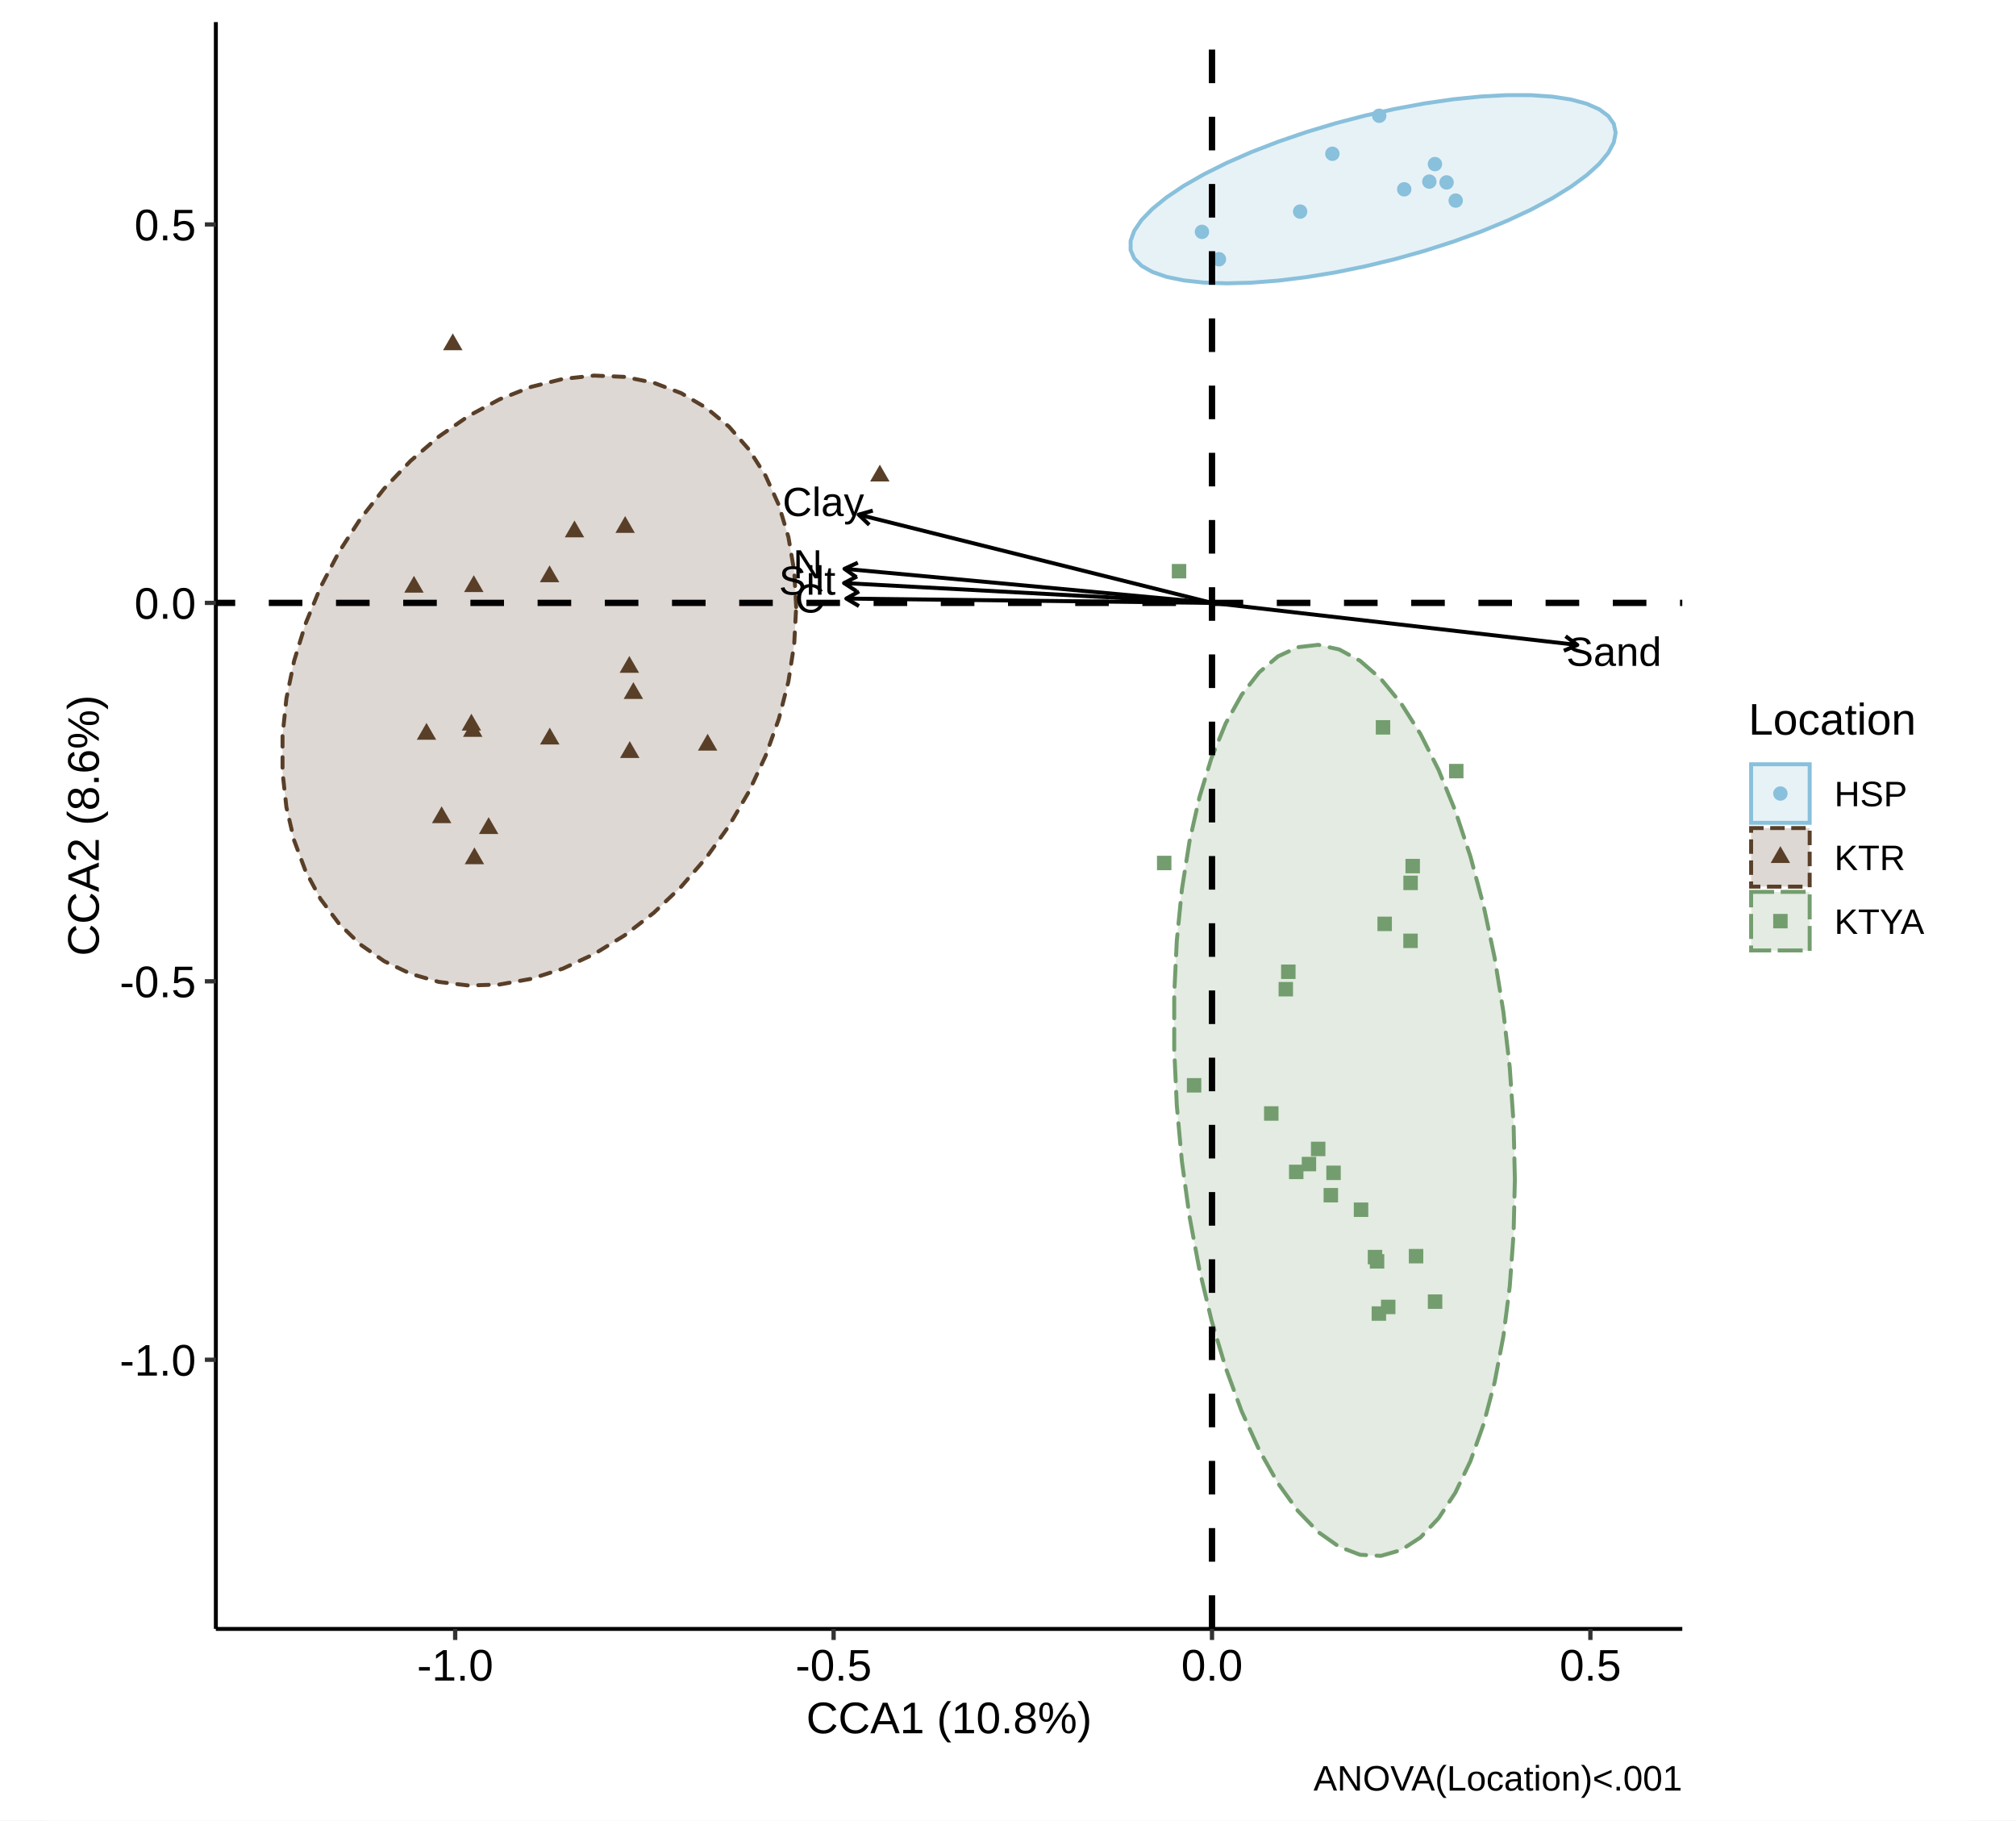
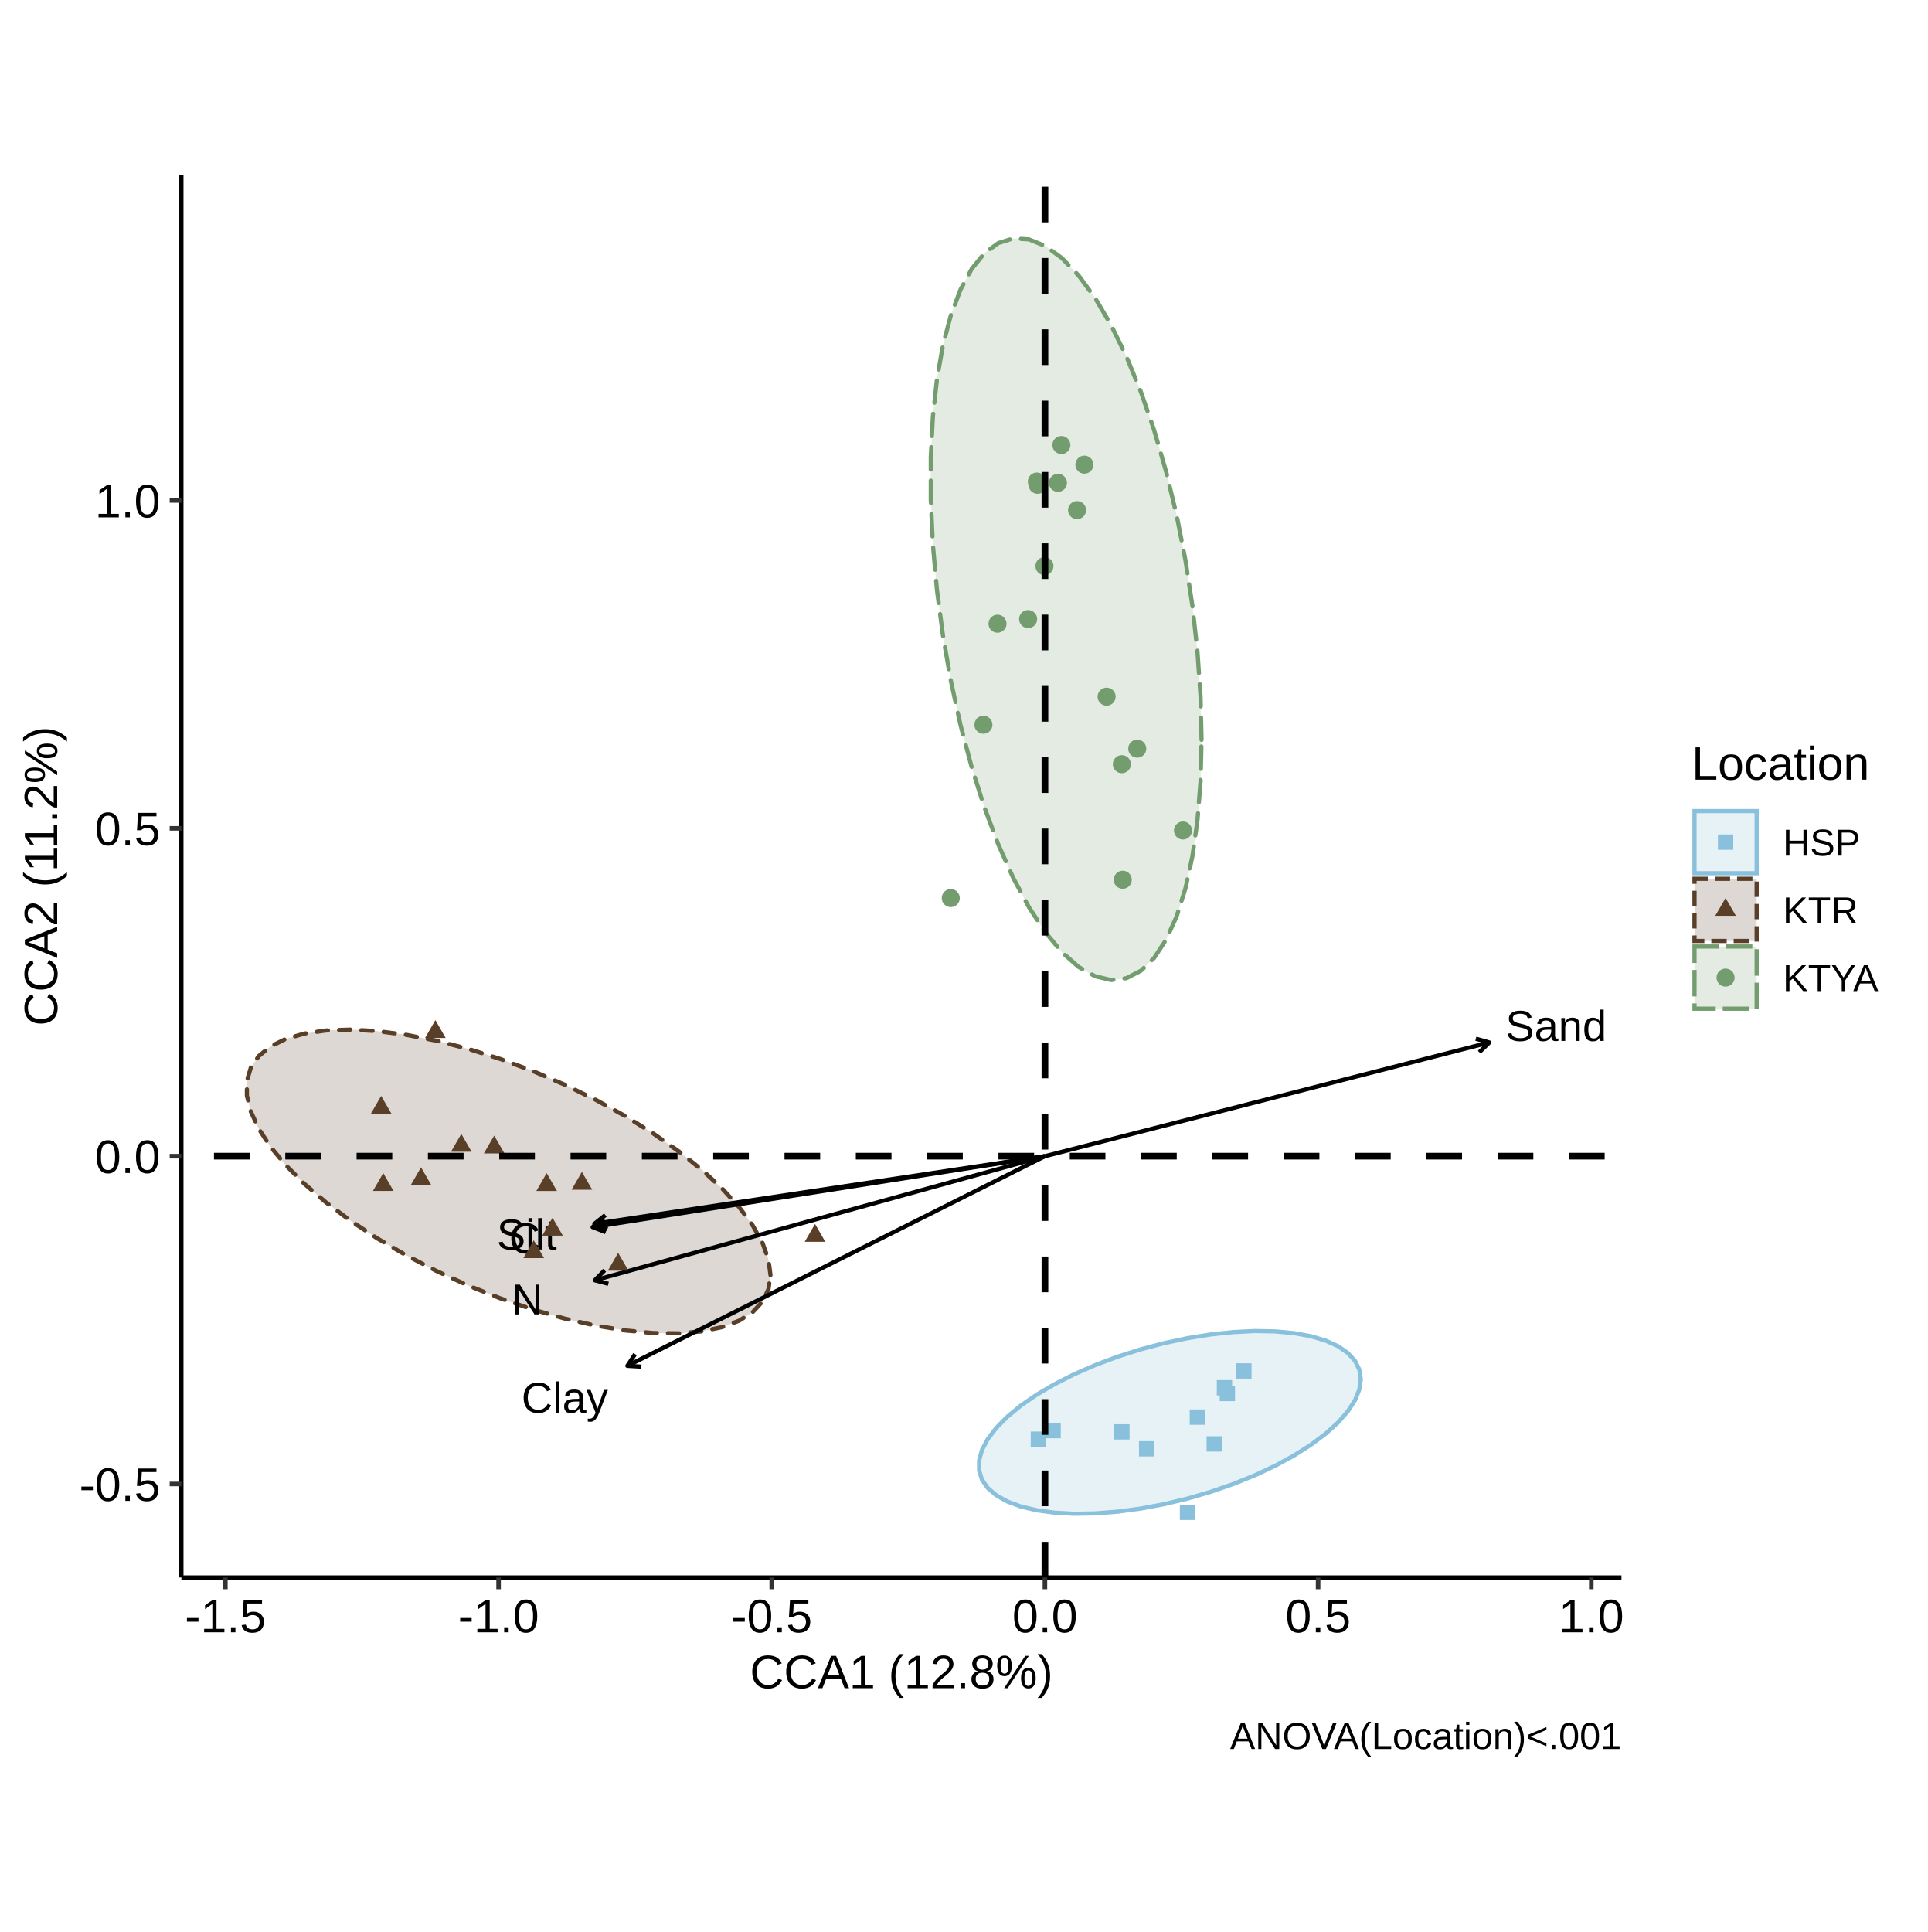
- <svg xmlns="http://www.w3.org/2000/svg" class="svglite" width="546.00pt" height="493.00pt" viewBox="0 0 546.00 493.00">
+ <svg xmlns="http://www.w3.org/2000/svg" class="svglite" width="492.00pt" height="493.00pt" viewBox="0 0 492.00 493.00">
  <defs>
    <style type="text/css">
    .svglite line, .svglite polyline, .svglite polygon, .svglite path, .svglite rect, .svglite circle {
      fill: none;
      stroke: #000000;
      stroke-linecap: round;
      stroke-linejoin: round;
      stroke-miterlimit: 10.00;
    }
  </style>
  </defs>
  <rect width="100%" height="100%" style="stroke: none; fill: #FFFFFF;" />
  <defs>
-     <clipPath id="cpMC4wMHw1NDYuMDB8MC4wMHw0OTMuMDA=">
-       <rect x="0.00" y="0.00" width="546.00" height="493.00" />
+     <clipPath id="cpMC4wMHw0OTIuMDB8MC4wMHw0OTMuMDA=">
+       <rect x="0.00" y="0.00" width="492.00" height="493.00" />
    </clipPath>
  </defs>
-   <g clip-path="url(#cpMC4wMHw1NDYuMDB8MC4wMHw0OTMuMDA=)">
+   <g clip-path="url(#cpMC4wMHw0OTIuMDB8MC4wMHw0OTMuMDA=)">
</g>
  <defs>
-     <clipPath id="cpMTIuMTd8NTMzLjgzfDAuMDB8NDkzLjAw">
-       <rect x="12.17" y="0.00" width="521.66" height="493.00" />
+     <clipPath id="cpMC4wMHw0OTIuMDB8MzguNjB8NDU0LjQw">
+       <rect x="0.00" y="38.60" width="492.00" height="415.81" />
    </clipPath>
  </defs>
-   <g clip-path="url(#cpMTIuMTd8NTMzLjgzfDAuMDB8NDkzLjAw)">
-     <rect x="12.17" y="-0" width="521.66" height="493.00" style="stroke-width: 1.16; stroke: #FFFFFF; fill: #FFFFFF;" />
+   <g clip-path="url(#cpMC4wMHw0OTIuMDB8MzguNjB8NDU0LjQw)">
+     <rect x="0.00" y="38.60" width="492.00" height="415.81" style="stroke-width: 1.16; stroke: #FFFFFF; fill: #FFFFFF;" />
  </g>
-   <g clip-path="url(#cpMC4wMHw1NDYuMDB8MC4wMHw0OTMuMDA=)">
+   <g clip-path="url(#cpMC4wMHw0OTIuMDB8MC4wMHw0OTMuMDA=)">
</g>
  <defs>
-     <clipPath id="cpNTguNDZ8NDU1LjYyfDUuOTh8NDQxLjEz">
-       <rect x="58.46" y="5.98" width="397.16" height="435.16" />
+     <clipPath id="cpNDYuMjl8NDEzLjc5fDQ0LjU3fDQwMi41NA==">
+       <rect x="46.29" y="44.57" width="367.50" height="357.96" />
    </clipPath>
  </defs>
-   <g clip-path="url(#cpNTguNDZ8NDU1LjYyfDUuOTh8NDQxLjEz)">
-     <rect x="58.46" y="5.98" width="397.16" height="435.16" style="stroke-width: 1.16; stroke: none; fill: #FFFFFF;" />
-     <polygon points="437.57,35.94 437.07,33.55 435.58,31.42 433.13,29.60 429.74,28.10 425.48,26.95 420.41,26.17 414.60,25.77 408.14,25.76 401.13,26.13 393.67,26.88 385.89,28.00 377.89,29.48 369.80,31.28 361.74,33.38 353.83,35.76 346.20,38.37 338.95,41.17 332.20,44.13 326.06,47.20 320.60,50.32 315.93,53.46 312.10,56.57 309.17,59.59 307.20,62.49 306.21,65.22 306.21,67.73 307.20,70.00 309.17,71.98 312.10,73.64 315.93,74.97 320.60,75.93 326.06,76.53 332.20,76.73 338.95,76.55 346.20,75.99 353.83,75.05 361.74,73.75 369.80,72.11 377.89,70.15 385.89,67.91 393.67,65.41 401.13,62.70 408.14,59.81 414.60,56.79 420.41,53.69 425.48,50.55 429.74,47.43 433.13,44.36 435.58,41.39 437.07,38.57 437.57,35.94 " style="stroke-width: 1.07; stroke: #89C0DB; fill: #89C0DB; fill-opacity: 0.20;" />
-     <polygon points="215.63,164.40 215.10,154.69 213.53,145.44 210.93,136.77 207.34,128.83 202.83,121.72 197.46,115.57 191.30,110.46 184.46,106.46 177.04,103.65 169.15,102.06 160.90,101.71 152.43,102.62 143.86,104.77 135.33,108.12 126.95,112.62 118.87,118.22 111.20,124.81 104.05,132.31 97.54,140.60 91.77,149.54 86.81,159.02 82.76,168.88 79.66,178.97 77.57,189.14 76.52,199.24 76.52,209.12 77.57,218.61 79.66,227.59 82.76,235.91 86.81,243.45 91.77,250.09 97.54,255.74 104.05,260.30 111.20,263.71 118.87,265.92 126.95,266.89 135.33,266.61 143.86,265.08 152.43,262.32 160.90,258.38 169.15,253.32 177.04,247.22 184.46,240.16 191.30,232.25 197.46,223.62 202.83,214.39 207.34,204.71 210.93,194.71 213.53,184.56 215.10,174.40 215.63,164.40 " style="stroke-width: 1.07; stroke: #593F28; stroke-dasharray: 2.85,2.85; fill: #593F28; fill-opacity: 0.20;" />
-     <polygon points="410.28,319.38 409.93,304.28 408.89,289.08 407.17,274.02 404.79,259.33 401.80,245.22 398.23,231.91 394.15,219.60 389.61,208.49 384.69,198.73 379.45,190.47 373.99,183.85 368.37,178.96 362.69,175.87 357.02,174.63 351.47,175.27 346.11,177.76 341.02,182.08 336.28,188.16 331.96,195.90 328.13,205.19 324.85,215.89 322.16,227.84 320.10,240.84 318.72,254.72 318.02,269.25 318.02,284.22 318.72,299.39 320.10,314.55 322.16,329.46 324.85,343.89 328.13,357.62 331.96,370.45 336.28,382.19 341.02,392.64 346.11,401.67 351.47,409.12 357.02,414.89 362.69,418.89 368.37,421.05 373.99,421.35 379.45,419.78 384.69,416.37 389.61,411.16 394.15,404.24 398.23,395.71 401.80,385.69 404.79,374.35 407.17,361.85 408.89,348.38 409.93,334.15 410.28,319.38 " style="stroke-width: 1.07; stroke: #739D6E; stroke-dasharray: 5.69,2.85; fill: #739D6E; fill-opacity: 0.20;" />
-     <line x1="328.25" y1="163.27" x2="427.19" y2="174.66" style="stroke-width: 1.07; stroke-linecap: butt;" />
-     <polyline points="423.55,176.23 427.19,174.66 424.00,172.29 " style="stroke-width: 1.07; stroke-linecap: butt;" />
-     <line x1="328.25" y1="163.27" x2="232.56" y2="139.37" style="stroke-width: 1.07; stroke-linecap: butt;" />
-     <polyline points="236.38,138.28 232.56,139.37 235.42,142.13 " style="stroke-width: 1.07; stroke-linecap: butt;" />
-     <line x1="328.25" y1="163.27" x2="228.59" y2="157.90" style="stroke-width: 1.07; stroke-linecap: butt;" />
-     <polyline points="232.13,156.10 228.59,157.90 231.92,160.06 " style="stroke-width: 1.07; stroke-linecap: butt;" />
-     <line x1="328.25" y1="163.27" x2="229.21" y2="162.10" style="stroke-width: 1.07; stroke-linecap: butt;" />
-     <polyline points="232.67,160.16 229.21,162.10 232.63,164.13 " style="stroke-width: 1.07; stroke-linecap: butt;" />
-     <line x1="328.25" y1="163.27" x2="228.71" y2="154.04" style="stroke-width: 1.07; stroke-linecap: butt;" />
-     <polyline points="232.32,152.38 228.71,154.04 231.95,156.34 " style="stroke-width: 1.07; stroke-linecap: butt;" />
-     <text x="437.08" y="180.32" text-anchor="middle" style="font-size: 11.04px; font-family: Arial;" textLength="25.76px" lengthAdjust="spacingAndGlyphs">Sand</text>
-     <text x="222.99" y="139.75" text-anchor="middle" style="font-size: 11.04px; font-family: Arial;" textLength="22.06px" lengthAdjust="spacingAndGlyphs">Clay</text>
-     <text x="218.63" y="161.05" text-anchor="middle" style="font-size: 11.04px; font-family: Arial;" textLength="15.32px" lengthAdjust="spacingAndGlyphs">Silt</text>
-     <text x="219.31" y="165.88" text-anchor="middle" style="font-size: 11.04px; font-family: Arial;" textLength="7.96px" lengthAdjust="spacingAndGlyphs">C</text>
-     <text x="218.76" y="156.62" text-anchor="middle" style="font-size: 11.04px; font-family: Arial;" textLength="7.96px" lengthAdjust="spacingAndGlyphs">N</text>
-     <polygon points="122.63,90.28 125.26,94.84 119.99,94.84 " style="stroke-width: 0.71; stroke: none; fill: #593F28;" />
-     <polygon points="155.59,140.95 158.22,145.51 152.96,145.51 " style="stroke-width: 0.71; stroke: none; fill: #593F28;" />
-     <polygon points="128.32,155.77 130.96,160.33 125.69,160.33 " style="stroke-width: 0.71; stroke: none; fill: #593F28;" />
-     <polygon points="170.56,200.70 173.19,205.26 167.93,205.26 " style="stroke-width: 0.71; stroke: none; fill: #593F28;" />
-     <polygon points="112.12,155.94 114.75,160.50 109.49,160.50 " style="stroke-width: 0.71; stroke: none; fill: #593F28;" />
-     <polygon points="132.34,221.29 134.97,225.85 129.71,225.85 " style="stroke-width: 0.71; stroke: none; fill: #593F28;" />
-     <polygon points="169.31,139.75 171.94,144.31 166.68,144.31 " style="stroke-width: 0.71; stroke: none; fill: #593F28;" />
-     <polygon points="148.84,153.11 151.48,157.67 146.21,157.67 " style="stroke-width: 0.71; stroke: none; fill: #593F28;" />
-     <polygon points="127.67,193.28 130.30,197.84 125.04,197.84 " style="stroke-width: 0.71; stroke: none; fill: #593F28;" />
-     <polygon points="119.61,218.35 122.24,222.91 116.98,222.91 " style="stroke-width: 0.71; stroke: none; fill: #593F28;" />
-     <polygon points="171.54,184.72 174.17,189.28 168.91,189.28 " style="stroke-width: 0.71; stroke: none; fill: #593F28;" />
-     <polygon points="115.51,195.77 118.14,200.33 112.88,200.33 " style="stroke-width: 0.71; stroke: none; fill: #593F28;" />
-     <polygon points="238.29,125.83 240.92,130.39 235.65,130.39 " style="stroke-width: 0.71; stroke: none; fill: #593F28;" />
-     <polygon points="128.49,229.48 131.12,234.04 125.86,234.04 " style="stroke-width: 0.71; stroke: none; fill: #593F28;" />
-     <polygon points="148.90,197.05 151.53,201.61 146.26,201.61 " style="stroke-width: 0.71; stroke: none; fill: #593F28;" />
-     <polygon points="191.65,198.71 194.28,203.27 189.02,203.27 " style="stroke-width: 0.71; stroke: none; fill: #593F28;" />
-     <polygon points="170.45,177.64 173.08,182.20 167.81,182.20 " style="stroke-width: 0.71; stroke: none; fill: #593F28;" />
-     <polygon points="128.04,194.99 130.67,199.55 125.40,199.55 " style="stroke-width: 0.71; stroke: none; fill: #593F28;" />
-     <circle cx="325.53" cy="62.79" r="1.95" style="stroke-width: 0.71; stroke: none; fill: #89C0DB;" />
-     <circle cx="330.13" cy="70.20" r="1.95" style="stroke-width: 0.71; stroke: none; fill: #89C0DB;" />
-     <circle cx="394.25" cy="54.32" r="1.95" style="stroke-width: 0.71; stroke: none; fill: #89C0DB;" />
-     <circle cx="373.54" cy="31.35" r="1.95" style="stroke-width: 0.71; stroke: none; fill: #89C0DB;" />
-     <circle cx="352.12" cy="57.30" r="1.95" style="stroke-width: 0.71; stroke: none; fill: #89C0DB;" />
-     <circle cx="387.11" cy="49.18" r="1.95" style="stroke-width: 0.71; stroke: none; fill: #89C0DB;" />
-     <circle cx="360.85" cy="41.64" r="1.95" style="stroke-width: 0.71; stroke: none; fill: #89C0DB;" />
-     <circle cx="391.78" cy="49.40" r="1.95" style="stroke-width: 0.71; stroke: none; fill: #89C0DB;" />
-     <circle cx="388.63" cy="44.44" r="1.95" style="stroke-width: 0.71; stroke: none; fill: #89C0DB;" />
-     <circle cx="380.31" cy="51.27" r="1.95" style="stroke-width: 0.71; stroke: none; fill: #89C0DB;" />
-     <polygon points="380.06,256.74 383.97,256.74 383.97,252.83 380.06,252.83 " style="stroke-width: 0.71; stroke: none; fill: #739D6E;" />
-     <polygon points="392.45,210.78 396.36,210.78 396.36,206.87 392.45,206.87 " style="stroke-width: 0.71; stroke: none; fill: #739D6E;" />
-     <polygon points="371.00,343.54 374.91,343.54 374.91,339.63 371.00,339.63 " style="stroke-width: 0.71; stroke: none; fill: #739D6E;" />
-     <polygon points="313.35,235.66 317.26,235.66 317.26,231.75 313.35,231.75 " style="stroke-width: 0.71; stroke: none; fill: #739D6E;" />
-     <polygon points="381.56,342.14 385.47,342.14 385.47,338.23 381.56,338.23 " style="stroke-width: 0.71; stroke: none; fill: #739D6E;" />
-     <polygon points="374.02,355.89 377.93,355.89 377.93,351.98 374.02,351.98 " style="stroke-width: 0.71; stroke: none; fill: #739D6E;" />
-     <polygon points="349.11,319.32 353.02,319.32 353.02,315.41 349.11,315.41 " style="stroke-width: 0.71; stroke: none; fill: #739D6E;" />
-     <polygon points="372.61,198.93 376.52,198.93 376.52,195.02 372.61,195.02 " style="stroke-width: 0.71; stroke: none; fill: #739D6E;" />
-     <polygon points="373.06,252.15 376.97,252.15 376.97,248.24 373.06,248.24 " style="stroke-width: 0.71; stroke: none; fill: #739D6E;" />
-     <polygon points="358.48,325.63 362.39,325.63 362.39,321.72 358.48,321.72 " style="stroke-width: 0.71; stroke: none; fill: #739D6E;" />
-     <polygon points="317.37,156.64 321.28,156.64 321.28,152.73 317.37,152.73 " style="stroke-width: 0.71; stroke: none; fill: #739D6E;" />
-     <polygon points="346.29,269.84 350.19,269.84 350.19,265.93 346.29,265.93 " style="stroke-width: 0.71; stroke: none; fill: #739D6E;" />
-     <polygon points="380.65,236.50 384.56,236.50 384.56,232.59 380.65,232.59 " style="stroke-width: 0.71; stroke: none; fill: #739D6E;" />
-     <polygon points="370.44,342.39 374.35,342.39 374.35,338.48 370.44,338.48 " style="stroke-width: 0.71; stroke: none; fill: #739D6E;" />
-     <polygon points="380.08,241.05 383.99,241.05 383.99,237.14 380.08,237.14 " style="stroke-width: 0.71; stroke: none; fill: #739D6E;" />
-     <polygon points="366.66,329.56 370.57,329.56 370.57,325.65 366.66,325.65 " style="stroke-width: 0.71; stroke: none; fill: #739D6E;" />
-     <polygon points="386.71,354.45 390.62,354.45 390.62,350.54 386.71,350.54 " style="stroke-width: 0.71; stroke: none; fill: #739D6E;" />
-     <polygon points="371.49,357.68 375.40,357.68 375.40,353.77 371.49,353.77 " style="stroke-width: 0.71; stroke: none; fill: #739D6E;" />
-     <polygon points="359.21,319.57 363.12,319.57 363.12,315.66 359.21,315.66 " style="stroke-width: 0.71; stroke: none; fill: #739D6E;" />
-     <polygon points="342.35,303.50 346.26,303.50 346.26,299.59 342.35,299.59 " style="stroke-width: 0.71; stroke: none; fill: #739D6E;" />
-     <polygon points="355.05,313.10 358.96,313.10 358.96,309.19 355.05,309.19 " style="stroke-width: 0.71; stroke: none; fill: #739D6E;" />
-     <polygon points="352.56,317.20 356.46,317.20 356.46,313.29 352.56,313.29 " style="stroke-width: 0.71; stroke: none; fill: #739D6E;" />
-     <polygon points="321.44,295.87 325.35,295.87 325.35,291.96 321.44,291.96 " style="stroke-width: 0.71; stroke: none; fill: #739D6E;" />
-     <polygon points="346.97,265.12 350.88,265.12 350.88,261.21 346.97,261.21 " style="stroke-width: 0.71; stroke: none; fill: #739D6E;" />
-     <line x1="0.00" y1="163.27" x2="546.00" y2="163.27" style="stroke-width: 1.71; stroke-dasharray: 9.10,9.10; stroke-linecap: butt;" />
-     <line x1="328.25" y1="441.13" x2="328.25" y2="5.98" style="stroke-width: 1.71; stroke-dasharray: 9.10,9.10; stroke-linecap: butt;" />
+   <g clip-path="url(#cpNDYuMjl8NDEzLjc5fDQ0LjU3fDQwMi41NA==)">
+     <rect x="46.29" y="44.57" width="367.50" height="357.96" style="stroke-width: 1.16; stroke: none; fill: #FFFFFF;" />
+     <polygon points="347.27,351.95 346.90,349.50 345.80,347.27 343.98,345.27 341.47,343.53 338.31,342.10 334.55,340.98 330.24,340.19 325.45,339.75 320.25,339.65 314.72,339.92 308.95,340.53 303.02,341.48 297.02,342.76 291.04,344.34 285.17,346.21 279.51,348.33 274.14,350.67 269.14,353.20 264.58,355.88 260.53,358.66 257.07,361.51 254.23,364.38 252.06,367.23 250.59,370.01 249.86,372.69 249.86,375.22 250.59,377.56 252.06,379.69 254.23,381.56 257.07,383.14 260.53,384.43 264.58,385.38 269.14,386.00 274.14,386.27 279.51,386.18 285.17,385.74 291.04,384.96 297.02,383.84 303.02,382.41 308.95,380.68 314.72,378.68 320.25,376.45 325.45,374.01 330.24,371.40 334.55,368.67 338.31,365.84 341.47,362.98 343.98,360.11 345.80,357.29 346.90,354.56 347.27,351.95 " style="stroke-width: 1.07; stroke: #89C0DB; fill: #89C0DB; fill-opacity: 0.20;" />
+     <polygon points="196.62,325.38 196.11,321.44 194.60,317.20 192.10,312.73 188.66,308.08 184.33,303.33 179.17,298.56 173.25,293.83 166.68,289.22 159.55,284.79 151.97,280.62 144.05,276.76 135.92,273.28 127.69,270.23 119.49,267.65 111.44,265.58 103.68,264.06 96.31,263.11 89.44,262.73 83.19,262.95 77.64,263.75 72.89,265.12 68.99,267.05 66.02,269.49 64.01,272.42 63.00,275.80 63.00,279.56 64.01,283.65 66.02,288.02 68.99,292.59 72.89,297.29 77.64,302.06 83.19,306.82 89.44,311.50 96.31,316.03 103.68,320.34 111.44,324.36 119.49,328.04 127.69,331.31 135.92,334.13 144.05,336.46 151.97,338.26 159.55,339.50 166.68,340.16 173.25,340.24 179.17,339.73 184.33,338.64 188.66,336.99 192.10,334.80 194.60,332.11 196.11,328.95 196.62,325.38 " style="stroke-width: 1.07; stroke: #593F28; stroke-dasharray: 2.85,2.85; fill: #593F28; fill-opacity: 0.20;" />
+     <polygon points="306.63,188.79 306.37,177.65 305.58,166.17 304.29,154.53 302.51,142.90 300.27,131.47 297.60,120.40 294.55,109.85 291.15,100.00 287.46,90.99 283.54,82.96 279.45,76.02 275.24,70.29 270.98,65.85 266.74,62.77 262.59,61.09 258.57,60.84 254.76,62.03 251.21,64.63 247.98,68.61 245.11,73.91 242.65,80.44 240.63,88.10 239.10,96.79 238.06,106.37 237.53,116.69 237.53,127.60 238.06,138.93 239.10,150.51 240.63,162.16 242.65,173.72 245.11,184.99 247.98,195.82 251.21,206.03 254.76,215.48 258.57,224.02 262.59,231.52 266.74,237.87 270.98,242.96 275.24,246.73 279.45,249.11 283.54,250.08 287.46,249.61 291.15,247.71 294.55,244.41 297.60,239.77 300.27,233.85 302.51,226.73 304.29,218.54 305.58,209.39 306.37,199.42 306.63,188.79 " style="stroke-width: 1.07; stroke: #739D6E; stroke-dasharray: 5.69,2.85; fill: #739D6E; fill-opacity: 0.20;" />
+     <line x1="266.66" y1="295.03" x2="380.07" y2="266.01" style="stroke-width: 1.07; stroke-linecap: butt;" />
+     <polyline points="377.51,268.51 380.07,266.01 376.63,265.05 " style="stroke-width: 1.07; stroke-linecap: butt;" />
+     <line x1="266.66" y1="295.03" x2="160.10" y2="348.53" style="stroke-width: 1.07; stroke-linecap: butt;" />
+     <polyline points="162.06,345.54 160.10,348.53 163.67,348.74 " style="stroke-width: 1.07; stroke-linecap: butt;" />
+     <line x1="266.66" y1="295.03" x2="151.68" y2="312.29" style="stroke-width: 1.07; stroke-linecap: butt;" />
+     <polyline points="154.48,310.06 151.68,312.29 155.01,313.60 " style="stroke-width: 1.07; stroke-linecap: butt;" />
+     <line x1="266.66" y1="295.03" x2="151.23" y2="313.13" style="stroke-width: 1.07; stroke-linecap: butt;" />
+     <polyline points="154.01,310.88 151.23,313.13 154.57,314.42 " style="stroke-width: 1.07; stroke-linecap: butt;" />
+     <line x1="266.66" y1="295.03" x2="151.78" y2="326.70" style="stroke-width: 1.07; stroke-linecap: butt;" />
+     <polyline points="154.29,324.15 151.78,326.70 155.24,327.60 " style="stroke-width: 1.07; stroke-linecap: butt;" />
+     <text x="397.09" y="265.62" text-anchor="middle" style="font-size: 11.04px; font-family: Arial;" textLength="25.76px" lengthAdjust="spacingAndGlyphs">Sand</text>
+     <text x="144.11" y="360.51" text-anchor="middle" style="font-size: 11.04px; font-family: Arial;" textLength="22.06px" lengthAdjust="spacingAndGlyphs">Clay</text>
+     <text x="134.43" y="318.84" text-anchor="middle" style="font-size: 11.04px; font-family: Arial;" textLength="15.32px" lengthAdjust="spacingAndGlyphs">Silt</text>
+     <text x="133.91" y="319.80" text-anchor="middle" style="font-size: 11.04px; font-family: Arial;" textLength="7.96px" lengthAdjust="spacingAndGlyphs">C</text>
+     <text x="134.54" y="335.41" text-anchor="middle" style="font-size: 11.04px; font-family: Arial;" textLength="7.96px" lengthAdjust="spacingAndGlyphs">N</text>
+     <polygon points="157.74,319.69 160.38,324.25 155.11,324.25 " style="stroke-width: 0.71; stroke: none; fill: #593F28;" />
+     <polygon points="136.21,316.48 138.84,321.04 133.58,321.04 " style="stroke-width: 0.71; stroke: none; fill: #593F28;" />
+     <polygon points="117.72,289.34 120.35,293.90 115.08,293.90 " style="stroke-width: 0.71; stroke: none; fill: #593F28;" />
+     <polygon points="97.26,279.64 99.90,284.20 94.63,284.20 " style="stroke-width: 0.71; stroke: none; fill: #593F28;" />
+     <polygon points="139.50,299.35 142.13,303.91 136.87,303.91 " style="stroke-width: 0.71; stroke: none; fill: #593F28;" />
+     <polygon points="97.80,299.34 100.43,303.90 95.17,303.90 " style="stroke-width: 0.71; stroke: none; fill: #593F28;" />
+     <polygon points="207.99,312.32 210.62,316.88 205.35,316.88 " style="stroke-width: 0.71; stroke: none; fill: #593F28;" />
+     <polygon points="111.10,260.30 113.73,264.86 108.47,264.86 " style="stroke-width: 0.71; stroke: none; fill: #593F28;" />
+     <polygon points="126.11,289.77 128.74,294.33 123.47,294.33 " style="stroke-width: 0.71; stroke: none; fill: #593F28;" />
+     <polygon points="148.49,299.03 151.13,303.59 145.86,303.59 " style="stroke-width: 0.71; stroke: none; fill: #593F28;" />
+     <polygon points="141.00,310.75 143.63,315.31 138.37,315.31 " style="stroke-width: 0.71; stroke: none; fill: #593F28;" />
+     <polygon points="107.44,297.87 110.07,302.43 104.81,302.43 " style="stroke-width: 0.71; stroke: none; fill: #593F28;" />
+     <polygon points="263.03,369.20 266.94,369.20 266.94,365.29 263.03,365.29 " style="stroke-width: 0.71; stroke: none; fill: #89C0DB;" />
+     <polygon points="266.79,367.02 270.70,367.02 270.70,363.11 266.79,363.11 " style="stroke-width: 0.71; stroke: none; fill: #89C0DB;" />
+     <polygon points="315.48,351.79 319.39,351.79 319.39,347.88 315.48,347.88 " style="stroke-width: 0.71; stroke: none; fill: #89C0DB;" />
+     <polygon points="301.09,387.87 305.00,387.87 305.00,383.96 301.09,383.96 " style="stroke-width: 0.71; stroke: none; fill: #89C0DB;" />
+     <polygon points="284.35,367.34 288.26,367.34 288.26,363.43 284.35,363.43 " style="stroke-width: 0.71; stroke: none; fill: #89C0DB;" />
+     <polygon points="311.26,357.54 315.17,357.54 315.17,353.63 311.26,353.63 " style="stroke-width: 0.71; stroke: none; fill: #89C0DB;" />
+     <polygon points="290.66,371.66 294.57,371.66 294.57,367.75 290.66,367.75 " style="stroke-width: 0.71; stroke: none; fill: #89C0DB;" />
+     <polygon points="310.52,356.08 314.43,356.08 314.43,352.17 310.52,352.17 " style="stroke-width: 0.71; stroke: none; fill: #89C0DB;" />
+     <polygon points="307.91,370.41 311.82,370.41 311.82,366.50 307.91,366.50 " style="stroke-width: 0.71; stroke: none; fill: #89C0DB;" />
+     <polygon points="303.61,363.57 307.52,363.57 307.52,359.66 303.61,359.66 " style="stroke-width: 0.71; stroke: none; fill: #89C0DB;" />
+     <circle cx="282.40" cy="177.77" r="1.95" style="stroke-width: 0.71; stroke: #739D6E; fill: #739D6E;" />
+     <circle cx="301.89" cy="211.93" r="1.95" style="stroke-width: 0.71; stroke: #739D6E; fill: #739D6E;" />
+     <circle cx="269.98" cy="123.21" r="1.95" style="stroke-width: 0.71; stroke: #739D6E; fill: #739D6E;" />
+     <circle cx="242.63" cy="229.17" r="1.95" style="stroke-width: 0.71; stroke: #739D6E; fill: #739D6E;" />
+     <circle cx="274.86" cy="130.17" r="1.95" style="stroke-width: 0.71; stroke: #739D6E; fill: #739D6E;" />
+     <circle cx="264.79" cy="123.71" r="1.95" style="stroke-width: 0.71; stroke: #739D6E; fill: #739D6E;" />
+     <circle cx="254.56" cy="159.15" r="1.95" style="stroke-width: 0.71; stroke: #739D6E; fill: #739D6E;" />
+     <circle cx="286.52" cy="224.49" r="1.95" style="stroke-width: 0.71; stroke: #739D6E; fill: #739D6E;" />
+     <circle cx="286.29" cy="195.00" r="1.95" style="stroke-width: 0.71; stroke: #739D6E; fill: #739D6E;" />
+     <circle cx="270.86" cy="113.56" r="1.95" style="stroke-width: 0.71; stroke: #739D6E; fill: #739D6E;" />
+     <circle cx="290.22" cy="191.04" r="1.95" style="stroke-width: 0.71; stroke: #739D6E; fill: #739D6E;" />
+     <circle cx="266.54" cy="144.45" r="1.95" style="stroke-width: 0.71; stroke: #739D6E; fill: #739D6E;" />
+     <circle cx="276.73" cy="118.57" r="1.95" style="stroke-width: 0.71; stroke: #739D6E; fill: #739D6E;" />
+     <circle cx="264.60" cy="122.88" r="1.95" style="stroke-width: 0.71; stroke: #739D6E; fill: #739D6E;" />
+     <circle cx="262.37" cy="157.97" r="1.95" style="stroke-width: 0.71; stroke: #739D6E; fill: #739D6E;" />
+     <circle cx="250.96" cy="184.94" r="1.95" style="stroke-width: 0.71; stroke: #739D6E; fill: #739D6E;" />
+     <line x1="0.00" y1="295.03" x2="492.00" y2="295.03" style="stroke-width: 1.71; stroke-dasharray: 9.10,9.10; stroke-linecap: butt;" />
+     <line x1="266.66" y1="402.54" x2="266.66" y2="44.57" style="stroke-width: 1.71; stroke-dasharray: 9.10,9.10; stroke-linecap: butt;" />
  </g>
-   <g clip-path="url(#cpMC4wMHw1NDYuMDB8MC4wMHw0OTMuMDA=)">
-     <polyline points="58.46,441.13 58.46,5.98 " style="stroke-width: 1.07; stroke-linecap: butt;" />
-     <text x="53.08" y="372.54" text-anchor="end" style="font-size: 12.00px; font-family: Arial;" textLength="20.68px" lengthAdjust="spacingAndGlyphs">-1.0</text>
-     <text x="53.08" y="270.06" text-anchor="end" style="font-size: 12.00px; font-family: Arial;" textLength="20.68px" lengthAdjust="spacingAndGlyphs">-0.5</text>
-     <text x="53.08" y="167.57" text-anchor="end" style="font-size: 12.00px; font-family: Arial;" textLength="16.68px" lengthAdjust="spacingAndGlyphs">0.0</text>
-     <text x="53.08" y="65.09" text-anchor="end" style="font-size: 12.00px; font-family: Arial;" textLength="16.68px" lengthAdjust="spacingAndGlyphs">0.5</text>
-     <polyline points="55.48,368.24 58.46,368.24 " style="stroke-width: 1.16; stroke: #333333; stroke-linecap: butt;" />
-     <polyline points="55.48,265.75 58.46,265.75 " style="stroke-width: 1.16; stroke: #333333; stroke-linecap: butt;" />
-     <polyline points="55.48,163.27 58.46,163.27 " style="stroke-width: 1.16; stroke: #333333; stroke-linecap: butt;" />
-     <polyline points="55.48,60.78 58.46,60.78 " style="stroke-width: 1.16; stroke: #333333; stroke-linecap: butt;" />
-     <polyline points="58.46,441.13 455.62,441.13 " style="stroke-width: 1.07; stroke-linecap: butt;" />
-     <polyline points="123.28,444.12 123.28,441.13 " style="stroke-width: 1.16; stroke: #333333; stroke-linecap: butt;" />
-     <polyline points="225.77,444.12 225.77,441.13 " style="stroke-width: 1.16; stroke: #333333; stroke-linecap: butt;" />
-     <polyline points="328.25,444.12 328.25,441.13 " style="stroke-width: 1.16; stroke: #333333; stroke-linecap: butt;" />
-     <polyline points="430.73,444.12 430.73,441.13 " style="stroke-width: 1.16; stroke: #333333; stroke-linecap: butt;" />
-     <text x="123.28" y="455.12" text-anchor="middle" style="font-size: 12.00px; font-family: Arial;" textLength="20.68px" lengthAdjust="spacingAndGlyphs">-1.0</text>
-     <text x="225.77" y="455.12" text-anchor="middle" style="font-size: 12.00px; font-family: Arial;" textLength="20.68px" lengthAdjust="spacingAndGlyphs">-0.5</text>
-     <text x="328.25" y="455.12" text-anchor="middle" style="font-size: 12.00px; font-family: Arial;" textLength="16.68px" lengthAdjust="spacingAndGlyphs">0.0</text>
-     <text x="430.73" y="455.12" text-anchor="middle" style="font-size: 12.00px; font-family: Arial;" textLength="16.68px" lengthAdjust="spacingAndGlyphs">0.5</text>
-     <text x="257.04" y="469.38" text-anchor="middle" style="font-size: 12.00px; font-family: Arial;" textLength="77.37px" lengthAdjust="spacingAndGlyphs">CCA1 (10.8%)</text>
-     <text transform="translate(26.76,223.56) rotate(-90)" text-anchor="middle" style="font-size: 12.00px; font-family: Arial;" textLength="70.70px" lengthAdjust="spacingAndGlyphs">CCA2 (8.6%)</text>
-     <rect x="467.57" y="183.03" width="60.28" height="81.04" style="stroke-width: 1.16; stroke: none; fill: #FFFFFF;" />
-     <text x="473.55" y="198.95" style="font-size: 12.00px; font-family: Arial;" textLength="45.37px" lengthAdjust="spacingAndGlyphs">Location</text>
-     <rect x="474.26" y="206.97" width="15.86" height="15.86" style="stroke-width: 1.07; stroke: #89C0DB; stroke-linecap: square; stroke-linejoin: miter; fill: #89C0DB; fill-opacity: 0.20;" />
-     <circle cx="482.19" cy="214.90" r="1.95" style="stroke-width: 0.71; stroke: none; fill: #89C0DB;" />
-     <rect x="474.26" y="224.25" width="15.86" height="15.86" style="stroke-width: 1.07; stroke: #593F28; stroke-dasharray: 2.85,2.85; stroke-linecap: square; stroke-linejoin: miter; fill: #593F28; fill-opacity: 0.20;" />
-     <polygon points="482.19,229.14 484.82,233.70 479.56,233.70 " style="stroke-width: 0.71; stroke: none; fill: #593F28;" />
-     <rect x="474.26" y="241.53" width="15.86" height="15.86" style="stroke-width: 1.07; stroke: #739D6E; stroke-dasharray: 5.69,2.85; stroke-linecap: square; stroke-linejoin: miter; fill: #739D6E; fill-opacity: 0.20;" />
-     <polygon points="480.24,251.41 484.15,251.41 484.15,247.50 480.24,247.50 " style="stroke-width: 0.71; stroke: none; fill: #739D6E;" />
-     <text x="496.81" y="218.34" style="font-size: 9.60px; font-family: Arial;" textLength="19.73px" lengthAdjust="spacingAndGlyphs">HSP</text>
-     <text x="496.81" y="235.62" style="font-size: 9.60px; font-family: Arial;" textLength="19.19px" lengthAdjust="spacingAndGlyphs">KTR</text>
-     <text x="496.81" y="252.90" style="font-size: 9.60px; font-family: Arial;" textLength="25.06px" lengthAdjust="spacingAndGlyphs">KTYA</text>
-     <text x="455.62" y="484.90" text-anchor="end" style="font-size: 9.60px; font-family: Arial;" textLength="100.52px" lengthAdjust="spacingAndGlyphs">ANOVA(Location)&lt;.001</text>
+   <g clip-path="url(#cpMC4wMHw0OTIuMDB8MC4wMHw0OTMuMDA=)">
+     <polyline points="46.29,402.54 46.29,44.57 " style="stroke-width: 1.07; stroke-linecap: butt;" />
+     <text x="40.91" y="382.99" text-anchor="end" style="font-size: 12.00px; font-family: Arial;" textLength="20.68px" lengthAdjust="spacingAndGlyphs">-0.5</text>
+     <text x="40.91" y="299.33" text-anchor="end" style="font-size: 12.00px; font-family: Arial;" textLength="16.68px" lengthAdjust="spacingAndGlyphs">0.0</text>
+     <text x="40.91" y="215.67" text-anchor="end" style="font-size: 12.00px; font-family: Arial;" textLength="16.68px" lengthAdjust="spacingAndGlyphs">0.5</text>
+     <text x="40.91" y="132.02" text-anchor="end" style="font-size: 12.00px; font-family: Arial;" textLength="16.68px" lengthAdjust="spacingAndGlyphs">1.0</text>
+     <polyline points="43.30,378.68 46.29,378.68 " style="stroke-width: 1.16; stroke: #333333; stroke-linecap: butt;" />
+     <polyline points="43.30,295.03 46.29,295.03 " style="stroke-width: 1.16; stroke: #333333; stroke-linecap: butt;" />
+     <polyline points="43.30,211.37 46.29,211.37 " style="stroke-width: 1.16; stroke: #333333; stroke-linecap: butt;" />
+     <polyline points="43.30,127.71 46.29,127.71 " style="stroke-width: 1.16; stroke: #333333; stroke-linecap: butt;" />
+     <polyline points="46.29,402.54 413.79,402.54 " style="stroke-width: 1.07; stroke-linecap: butt;" />
+     <polyline points="57.51,405.53 57.51,402.54 " style="stroke-width: 1.16; stroke: #333333; stroke-linecap: butt;" />
+     <polyline points="127.23,405.53 127.23,402.54 " style="stroke-width: 1.16; stroke: #333333; stroke-linecap: butt;" />
+     <polyline points="196.94,405.53 196.94,402.54 " style="stroke-width: 1.16; stroke: #333333; stroke-linecap: butt;" />
+     <polyline points="266.66,405.53 266.66,402.54 " style="stroke-width: 1.16; stroke: #333333; stroke-linecap: butt;" />
+     <polyline points="336.37,405.53 336.37,402.54 " style="stroke-width: 1.16; stroke: #333333; stroke-linecap: butt;" />
+     <polyline points="406.09,405.53 406.09,402.54 " style="stroke-width: 1.16; stroke: #333333; stroke-linecap: butt;" />
+     <text x="57.51" y="416.53" text-anchor="middle" style="font-size: 12.00px; font-family: Arial;" textLength="20.68px" lengthAdjust="spacingAndGlyphs">-1.5</text>
+     <text x="127.23" y="416.53" text-anchor="middle" style="font-size: 12.00px; font-family: Arial;" textLength="20.68px" lengthAdjust="spacingAndGlyphs">-1.0</text>
+     <text x="196.94" y="416.53" text-anchor="middle" style="font-size: 12.00px; font-family: Arial;" textLength="20.68px" lengthAdjust="spacingAndGlyphs">-0.5</text>
+     <text x="266.66" y="416.53" text-anchor="middle" style="font-size: 12.00px; font-family: Arial;" textLength="16.68px" lengthAdjust="spacingAndGlyphs">0.0</text>
+     <text x="336.37" y="416.53" text-anchor="middle" style="font-size: 12.00px; font-family: Arial;" textLength="16.68px" lengthAdjust="spacingAndGlyphs">0.5</text>
+     <text x="406.09" y="416.53" text-anchor="middle" style="font-size: 12.00px; font-family: Arial;" textLength="16.68px" lengthAdjust="spacingAndGlyphs">1.0</text>
+     <text x="230.04" y="430.79" text-anchor="middle" style="font-size: 12.00px; font-family: Arial;" textLength="77.37px" lengthAdjust="spacingAndGlyphs">CCA1 (12.8%)</text>
+     <text transform="translate(14.59,223.56) rotate(-90)" text-anchor="middle" style="font-size: 12.00px; font-family: Arial;" textLength="77.37px" lengthAdjust="spacingAndGlyphs">CCA2 (11.2%)</text>
+     <rect x="425.75" y="183.03" width="60.28" height="81.04" style="stroke-width: 1.16; stroke: none; fill: #FFFFFF;" />
+     <text x="431.72" y="198.95" style="font-size: 12.00px; font-family: Arial;" textLength="45.37px" lengthAdjust="spacingAndGlyphs">Location</text>
+     <rect x="432.43" y="206.97" width="15.86" height="15.86" style="stroke-width: 1.07; stroke: #89C0DB; stroke-linecap: square; stroke-linejoin: miter; fill: #89C0DB; fill-opacity: 0.20;" />
+     <polygon points="438.41,216.85 442.32,216.85 442.32,212.94 438.41,212.94 " style="stroke-width: 0.71; stroke: none; fill: #89C0DB;" />
+     <rect x="432.43" y="224.25" width="15.86" height="15.86" style="stroke-width: 1.07; stroke: #593F28; stroke-dasharray: 2.85,2.85; stroke-linecap: square; stroke-linejoin: miter; fill: #593F28; fill-opacity: 0.20;" />
+     <polygon points="440.36,229.14 443.00,233.70 437.73,233.70 " style="stroke-width: 0.71; stroke: none; fill: #593F28;" />
+     <rect x="432.43" y="241.53" width="15.86" height="15.86" style="stroke-width: 1.07; stroke: #739D6E; stroke-dasharray: 5.69,2.85; stroke-linecap: square; stroke-linejoin: miter; fill: #739D6E; fill-opacity: 0.20;" />
+     <circle cx="440.36" cy="249.46" r="1.95" style="stroke-width: 0.71; stroke: #739D6E; fill: #739D6E;" />
+     <text x="454.98" y="218.34" style="font-size: 9.60px; font-family: Arial;" textLength="19.73px" lengthAdjust="spacingAndGlyphs">HSP</text>
+     <text x="454.98" y="235.62" style="font-size: 9.60px; font-family: Arial;" textLength="19.19px" lengthAdjust="spacingAndGlyphs">KTR</text>
+     <text x="454.98" y="252.90" style="font-size: 9.60px; font-family: Arial;" textLength="25.06px" lengthAdjust="spacingAndGlyphs">KTYA</text>
+     <text x="413.79" y="446.30" text-anchor="end" style="font-size: 9.60px; font-family: Arial;" textLength="100.52px" lengthAdjust="spacingAndGlyphs">ANOVA(Location)&lt;.001</text>
  </g>
</svg>
